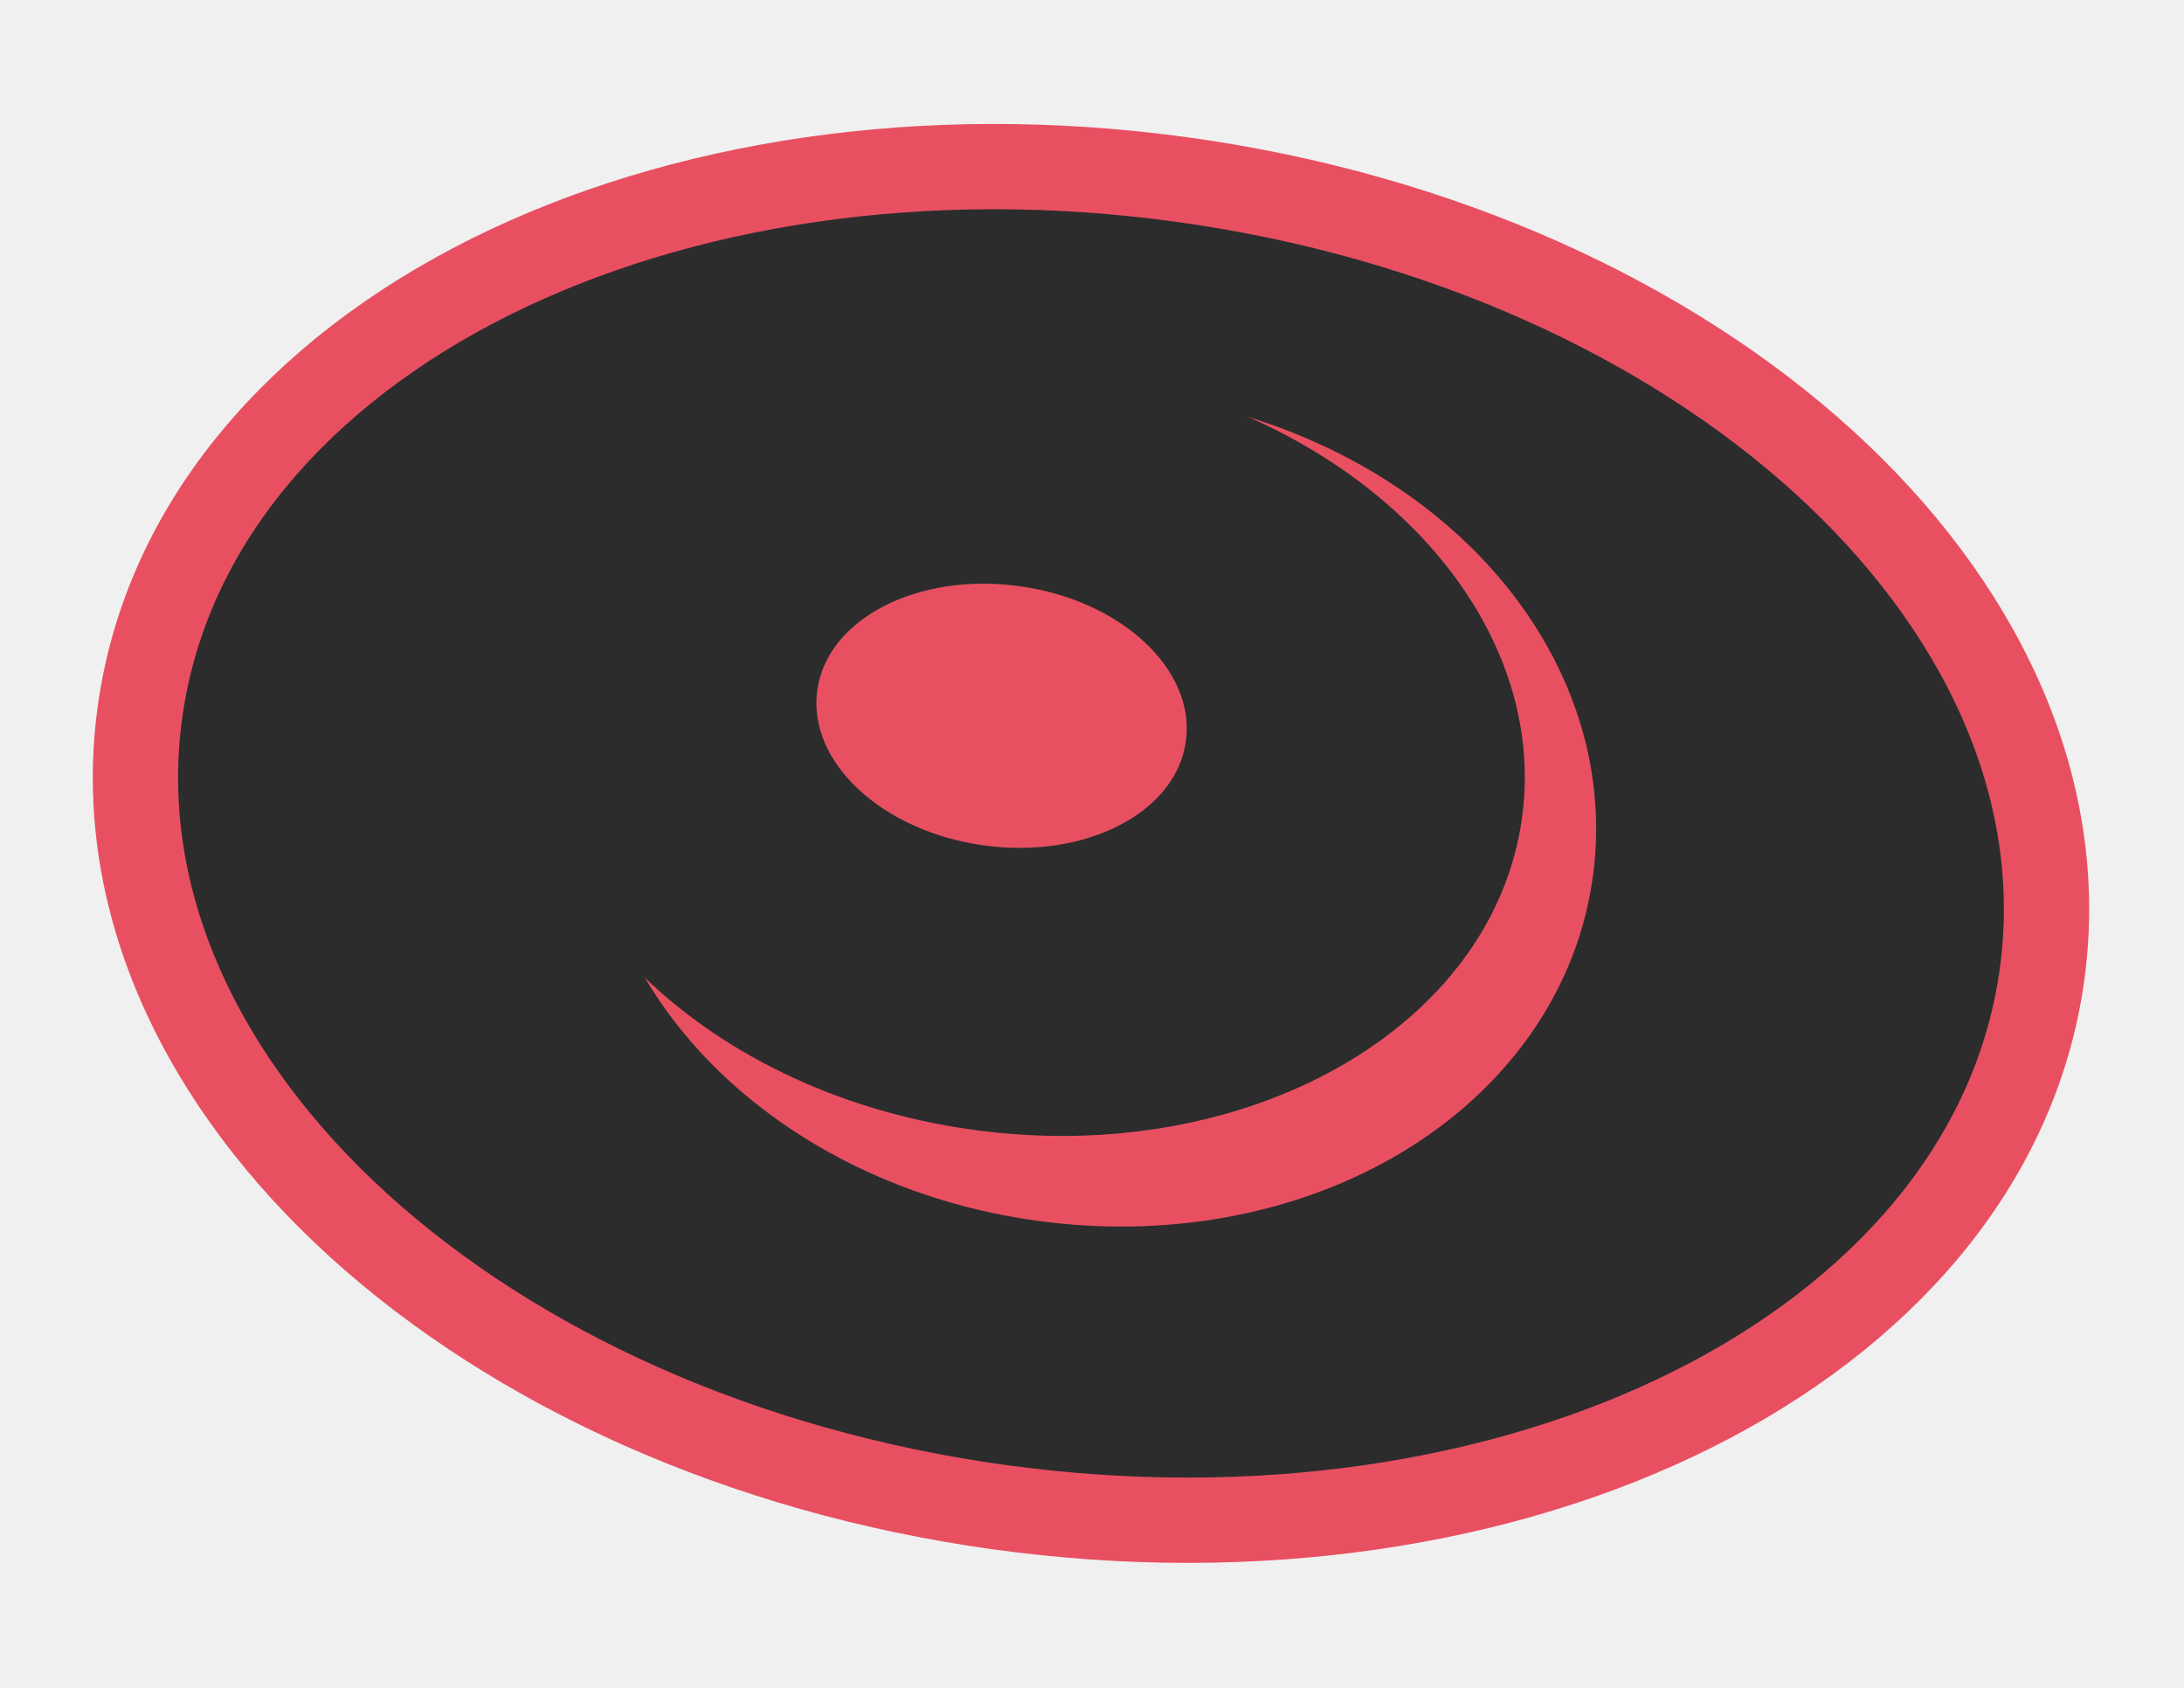
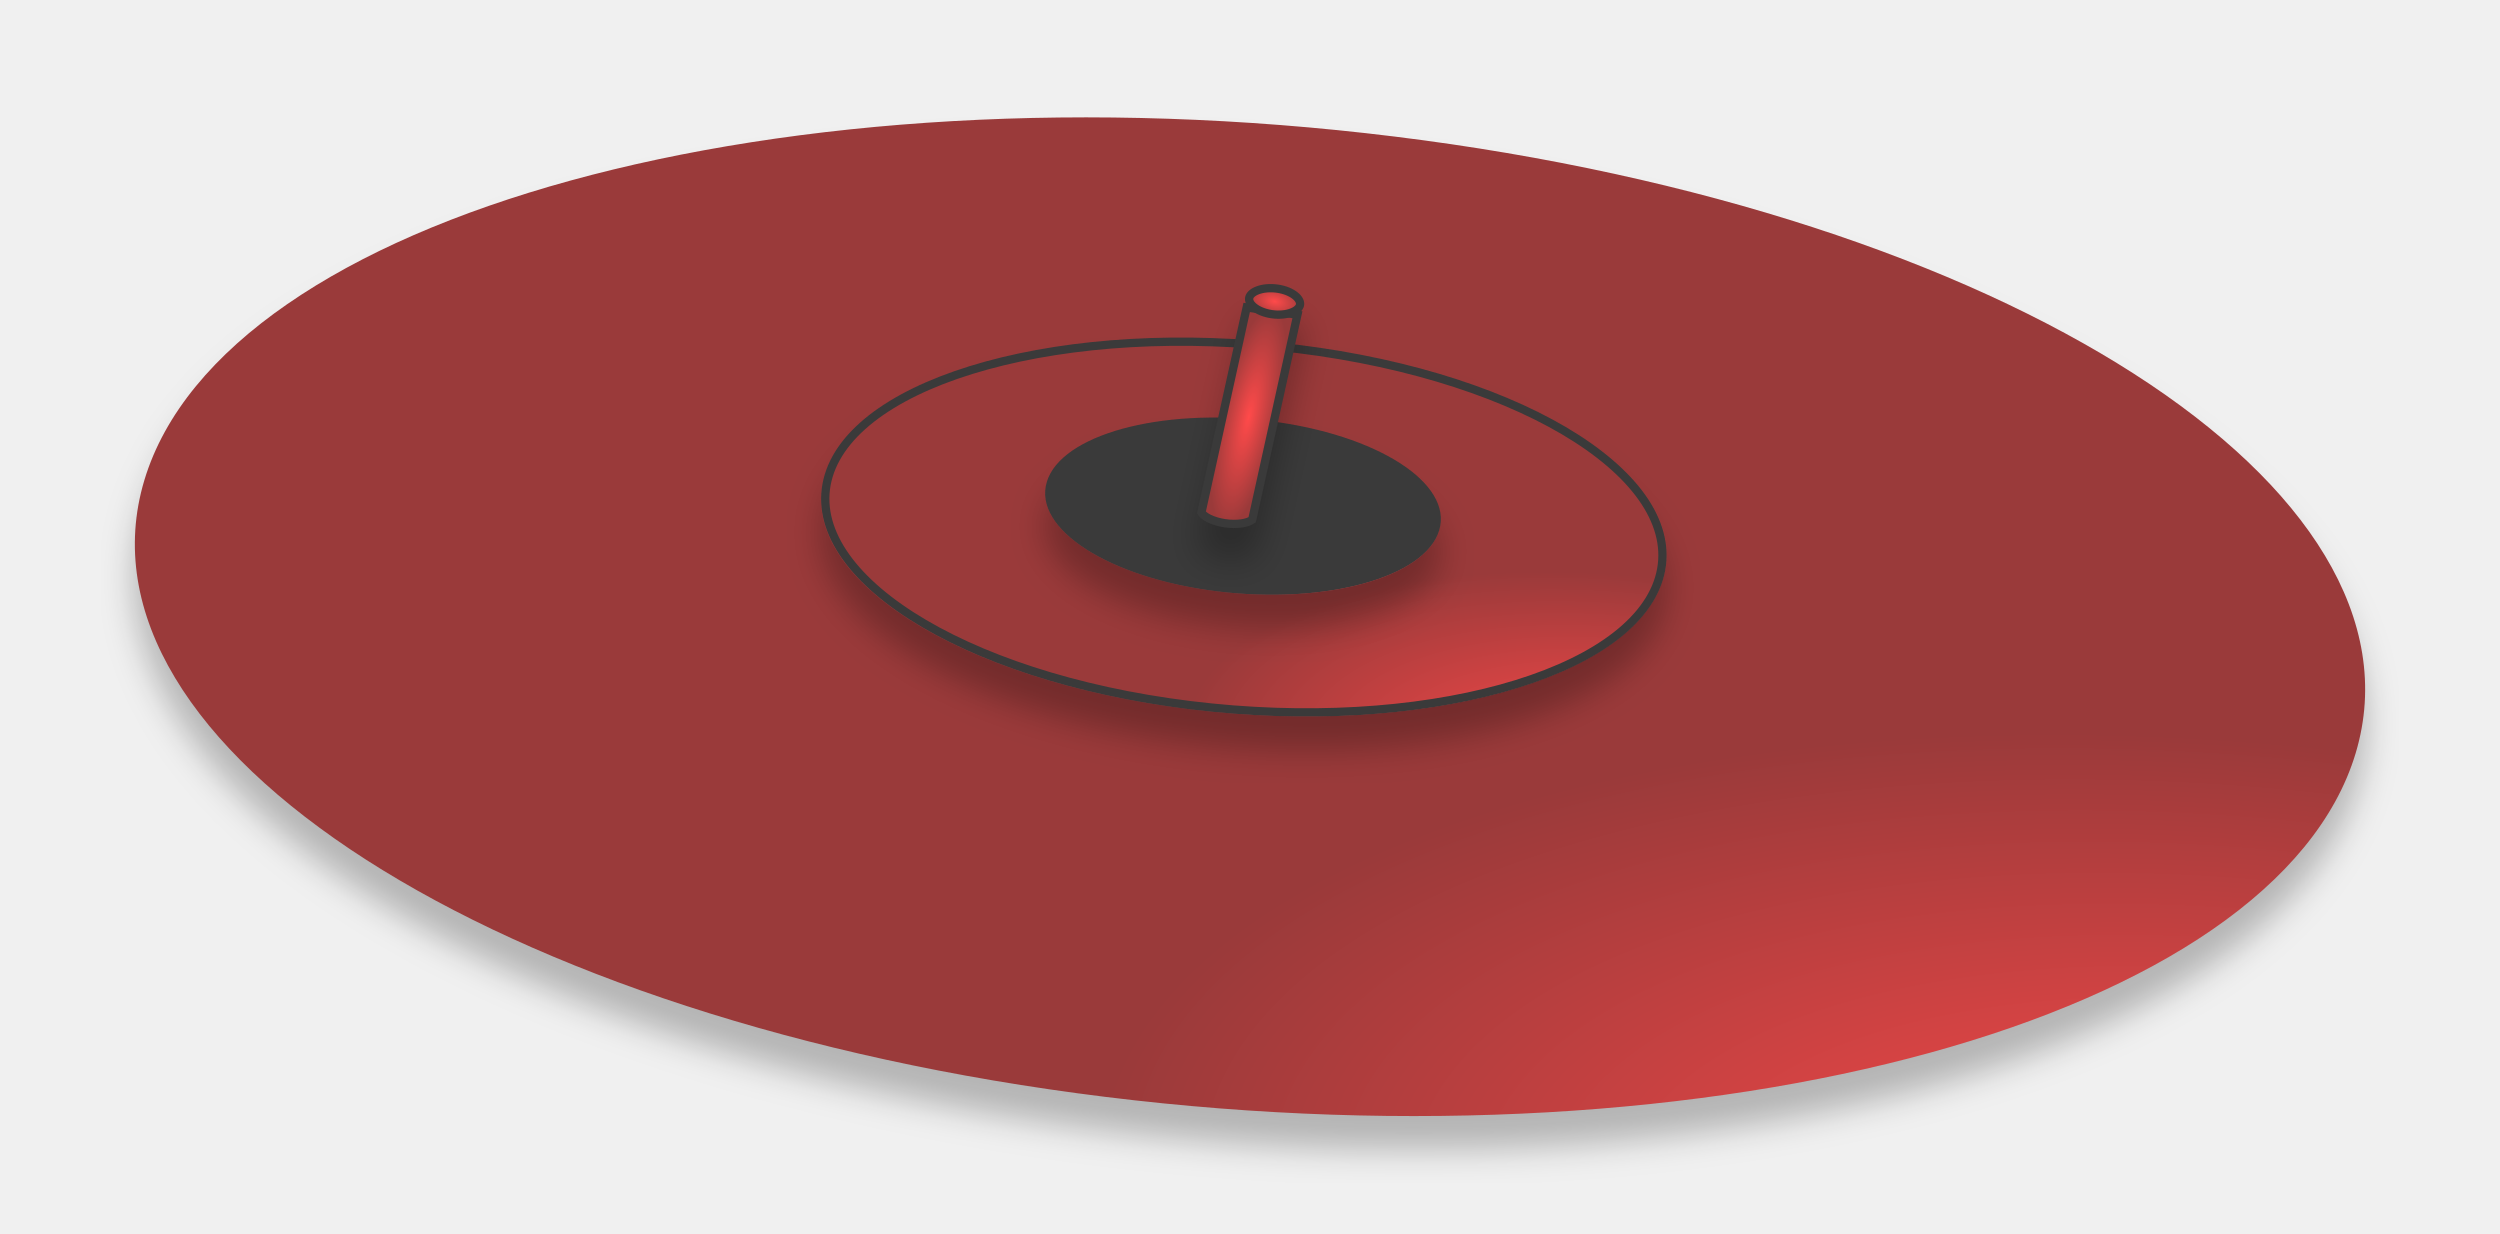
- <svg xmlns="http://www.w3.org/2000/svg" width="589" height="455" viewBox="0 0 589 455" fill="none">
-   <g id="crash">
-     <path id="Ellipse 169" d="M269.513 406.419C339.186 416.039 405.429 405.525 456.297 380.159C507.105 354.823 543.643 313.984 550.703 262.845C557.764 211.705 533.66 162.494 491.618 124.338C449.527 86.137 388.611 58.067 318.938 48.447C249.265 38.827 183.022 49.341 132.154 74.707C81.346 100.043 44.809 140.882 37.748 192.021C30.687 243.16 54.791 292.372 96.833 330.528C138.924 368.729 199.84 396.799 269.513 406.419Z" fill="#2C2C2C" stroke="#E85062" stroke-width="23" />
-     <path id="Ellipse 171" d="M282.074 311.347C312.958 315.611 342.895 310.014 366.419 296.687C389.961 283.349 407.923 261.623 411.735 234.015C415.547 206.408 404.143 180.627 385.097 161.409C366.065 142.206 338.763 128.706 307.88 124.442C276.997 120.178 247.059 125.775 223.535 139.103C199.994 152.44 182.031 174.166 178.22 201.774C174.408 229.382 185.811 255.162 204.858 274.38C223.89 293.583 251.191 307.083 282.074 311.347Z" fill="#2C2C2C" stroke="#E85062" stroke-width="36" />
-     <ellipse id="Ellipse 172" cx="276.504" cy="202.072" rx="135.232" ry="103.543" transform="rotate(7.86111 276.504 202.072)" fill="#2C2C2C" />
-     <ellipse id="Ellipse 173" cx="270.113" cy="193.012" rx="50.18" ry="35.28" transform="rotate(7.86111 270.113 193.012)" fill="#E85062" />
+ <svg xmlns="http://www.w3.org/2000/svg" width="302" height="149" viewBox="0 0 302 149" fill="none">
+   <g filter="url(#filter0_d)">
+     <ellipse rx="134.575" ry="60.572" transform="matrix(0.992462 0.122554 -0.287906 0.957659 151 74.5)" fill="url(#paint0_radial)" />
+     <g filter="url(#filter1_d)">
+       <ellipse rx="51.035" ry="22.971" transform="matrix(0.992462 0.122554 -0.287906 0.957659 150.259 63.6669)" fill="url(#paint1_radial)" />
+       <path d="M200.413 69.86C198.679 75.629 191.653 80.344 181.325 83.183C171.05 86.008 157.723 86.907 143.789 85.186C129.856 83.466 118.003 79.457 110.102 74.388C102.16 69.293 98.37 63.242 100.104 57.474C101.839 51.705 108.865 46.99 119.192 44.151C129.467 41.326 142.795 40.427 156.728 42.148C170.662 43.868 182.514 47.877 190.416 52.946C198.358 58.041 202.148 64.091 200.413 69.86Z" stroke="#3A3A3A" />
+     </g>
+     <g filter="url(#filter2_d)">
+       <mask id="path-4-inside-1" fill="white">
+         <ellipse rx="23.881" ry="10.749" transform="matrix(0.992462 0.122554 -0.287906 0.957659 150.154 61.1442)" />
+       </mask>
+       <ellipse rx="23.881" ry="10.749" transform="matrix(0.992462 0.122554 -0.287906 0.957659 150.154 61.1442)" fill="url(#paint2_radial)" />
+       <path d="M154.005 61.62C155.427 56.892 158.651 54.06 160.266 52.945C161.749 51.922 162.521 51.83 161.828 52.021C160.491 52.389 157.219 52.828 152.817 52.285L141.301 90.591C149.988 91.664 159.26 91.263 167.621 88.964C173.877 87.244 189.173 81.594 193.704 66.522L154.005 61.62ZM152.817 52.285C148.415 51.741 145.632 50.554 144.604 49.894C144.071 49.552 144.735 49.821 145.518 51.124C146.371 52.544 147.723 55.941 146.302 60.669L106.603 55.766C102.072 70.838 112.998 79.726 117.809 82.813C124.238 86.938 132.613 89.518 141.301 90.591L152.817 52.285ZM146.302 60.669C144.88 65.396 141.656 68.228 140.041 69.343C138.558 70.367 137.786 70.458 138.479 70.268C139.816 69.9 143.088 69.46 147.49 70.004L159.006 31.697C150.319 30.625 141.047 31.026 132.687 33.324C126.431 35.044 111.134 40.694 106.603 55.766L146.302 60.669ZM147.49 70.004C151.892 70.547 154.675 71.735 155.703 72.394C156.236 72.737 155.572 72.468 154.789 71.164C153.936 69.745 152.584 66.347 154.005 61.62L193.704 66.522C198.235 51.45 187.31 42.562 182.499 39.475C176.069 35.35 167.694 32.77 159.006 31.697L147.49 70.004Z" fill="#3A3A3A" mask="url(#path-4-inside-1)" />
+     </g>
+     <g filter="url(#filter3_d)">
+       <path d="M150.599 37.139L156.729 38.022L151.264 62.788C150.967 62.992 150.533 63.147 149.988 63.227C149.365 63.319 148.65 63.308 147.95 63.203C147.25 63.097 146.587 62.902 146.063 62.644C145.604 62.417 145.294 62.163 145.132 61.916L150.599 37.139Z" fill="url(#paint3_radial)" stroke="#3A3A3A" />
+       <path d="M157.036 36.852C156.967 37.165 156.658 37.507 156.017 37.75C155.391 37.987 154.543 38.083 153.631 37.952C152.719 37.821 151.964 37.493 151.478 37.096C150.98 36.69 150.837 36.282 150.906 35.969C150.975 35.657 151.284 35.314 151.925 35.071C152.551 34.834 153.399 34.738 154.311 34.869C155.223 35.001 155.978 35.328 156.464 35.725C156.962 36.132 157.105 36.54 157.036 36.852Z" fill="url(#paint4_radial)" stroke="#3A3A3A" />
+     </g>
  </g>
+   <defs>
+     <filter id="filter0_d" x="12.29" y="14.178" width="277.42" height="128.644" filterUnits="userSpaceOnUse" color-interpolation-filters="sRGB">
+       <feFlood flood-opacity="0" result="BackgroundImageFix" />
+       <feColorMatrix in="SourceAlpha" type="matrix" values="0 0 0 0 0 0 0 0 0 0 0 0 0 0 0 0 0 0 127 0" />
+       <feOffset dy="4" />
+       <feGaussianBlur stdDeviation="2" />
+       <feColorMatrix type="matrix" values="0 0 0 0 0 0 0 0 0 0 0 0 0 0 0 0 0 0 0.25 0" />
+       <feBlend mode="normal" in2="BackgroundImageFix" result="effect1_dropShadow" />
+       <feBlend mode="normal" in="SourceGraphic" in2="effect1_dropShadow" result="shape" />
+     </filter>
+     <filter id="filter1_d" x="95.172" y="40.791" width="110.173" height="53.752" filterUnits="userSpaceOnUse" color-interpolation-filters="sRGB">
+       <feFlood flood-opacity="0" result="BackgroundImageFix" />
+       <feColorMatrix in="SourceAlpha" type="matrix" values="0 0 0 0 0 0 0 0 0 0 0 0 0 0 0 0 0 0 127 0" />
+       <feOffset dy="4" />
+       <feGaussianBlur stdDeviation="2" />
+       <feColorMatrix type="matrix" values="0 0 0 0 0 0 0 0 0 0 0 0 0 0 0 0 0 0 0.25 0" />
+       <feBlend mode="normal" in2="BackgroundImageFix" result="effect1_dropShadow" />
+       <feBlend mode="normal" in="SourceGraphic" in2="effect1_dropShadow" result="shape" />
+     </filter>
+     <filter id="filter2_d" x="122.249" y="50.44" width="55.81" height="29.409" filterUnits="userSpaceOnUse" color-interpolation-filters="sRGB">
+       <feFlood flood-opacity="0" result="BackgroundImageFix" />
+       <feColorMatrix in="SourceAlpha" type="matrix" values="0 0 0 0 0 0 0 0 0 0 0 0 0 0 0 0 0 0 127 0" />
+       <feOffset dy="4" />
+       <feGaussianBlur stdDeviation="2" />
+       <feColorMatrix type="matrix" values="0 0 0 0 0 0 0 0 0 0 0 0 0 0 0 0 0 0 0.25 0" />
+       <feBlend mode="normal" in2="BackgroundImageFix" result="effect1_dropShadow" />
+       <feBlend mode="normal" in="SourceGraphic" in2="effect1_dropShadow" result="shape" />
+     </filter>
+     <filter id="filter3_d" x="140.598" y="34.316" width="20.961" height="37.467" filterUnits="userSpaceOnUse" color-interpolation-filters="sRGB">
+       <feFlood flood-opacity="0" result="BackgroundImageFix" />
+       <feColorMatrix in="SourceAlpha" type="matrix" values="0 0 0 0 0 0 0 0 0 0 0 0 0 0 0 0 0 0 127 0" />
+       <feOffset dy="4" />
+       <feGaussianBlur stdDeviation="2" />
+       <feColorMatrix type="matrix" values="0 0 0 0 0 0 0 0 0 0 0 0 0 0 0 0 0 0 0.25 0" />
+       <feBlend mode="normal" in2="BackgroundImageFix" result="effect1_dropShadow" />
+       <feBlend mode="normal" in="SourceGraphic" in2="effect1_dropShadow" result="shape" />
+     </filter>
+     <radialGradient id="paint0_radial" cx="0" cy="0" r="1" gradientUnits="userSpaceOnUse" gradientTransform="translate(134.575 60.572) rotate(90) scale(60.572 134.575)">
+       <stop stop-color="#FF4A4A" />
+       <stop offset="1" stop-color="#9A3A3A" />
+     </radialGradient>
+     <radialGradient id="paint1_radial" cx="0" cy="0" r="1" gradientUnits="userSpaceOnUse" gradientTransform="translate(51.0355 22.9709) rotate(90) scale(22.9709 51.0355)">
+       <stop stop-color="#FF4A4A" />
+       <stop offset="1" stop-color="#9A3A3A" />
+     </radialGradient>
+     <radialGradient id="paint2_radial" cx="0" cy="0" r="1" gradientUnits="userSpaceOnUse" gradientTransform="translate(23.8811 10.7488) rotate(90) scale(10.7488 23.8811)">
+       <stop stop-color="#FF4A4A" />
+       <stop offset="1" stop-color="#9A3A3A" />
+     </radialGradient>
+     <radialGradient id="paint3_radial" cx="0" cy="0" r="1" gradientUnits="userSpaceOnUse" gradientTransform="translate(150.836 50.3956) rotate(102.443) scale(13.6237 3.58689)">
+       <stop stop-color="#FF4A4A" />
+       <stop offset="1" stop-color="#9A3A3A" />
+     </radialGradient>
+     <radialGradient id="paint4_radial" cx="0" cy="0" r="1" gradientUnits="userSpaceOnUse" gradientTransform="translate(153.971 36.4106) rotate(102.443) scale(2.07843 3.58689)">
+       <stop stop-color="#FF4A4A" />
+       <stop offset="1" stop-color="#9A3A3A" />
+     </radialGradient>
+   </defs>
</svg>
